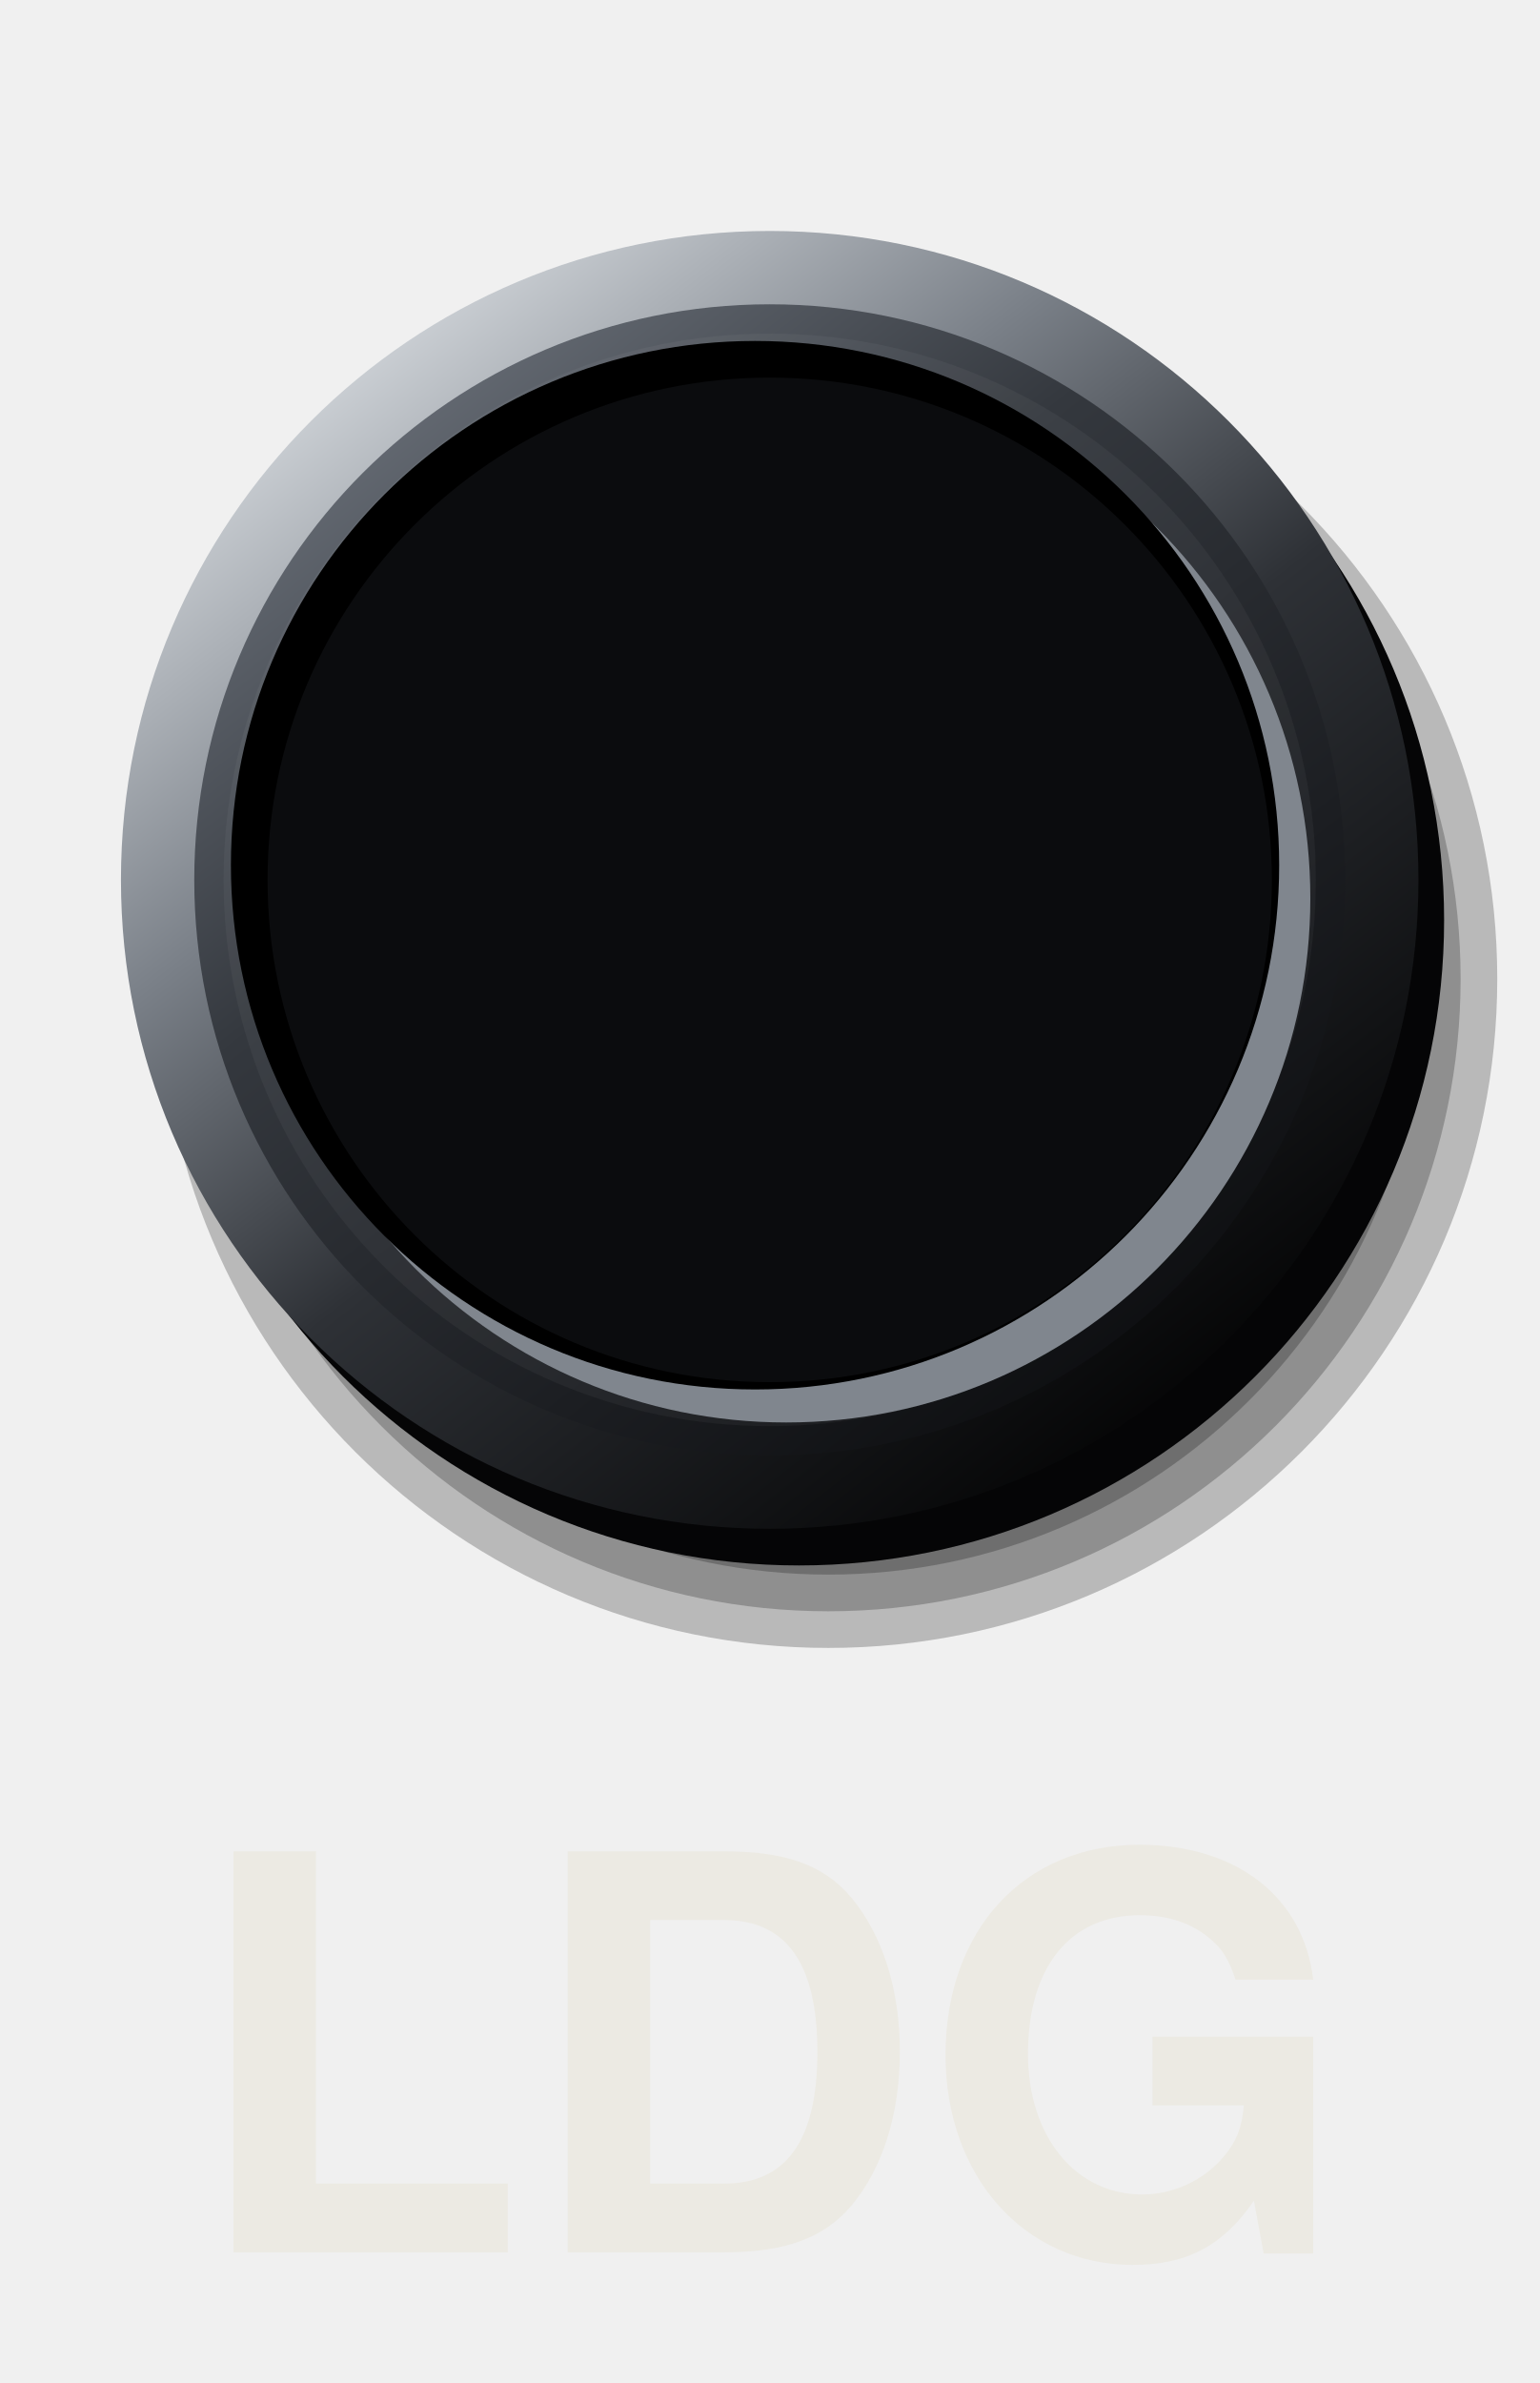
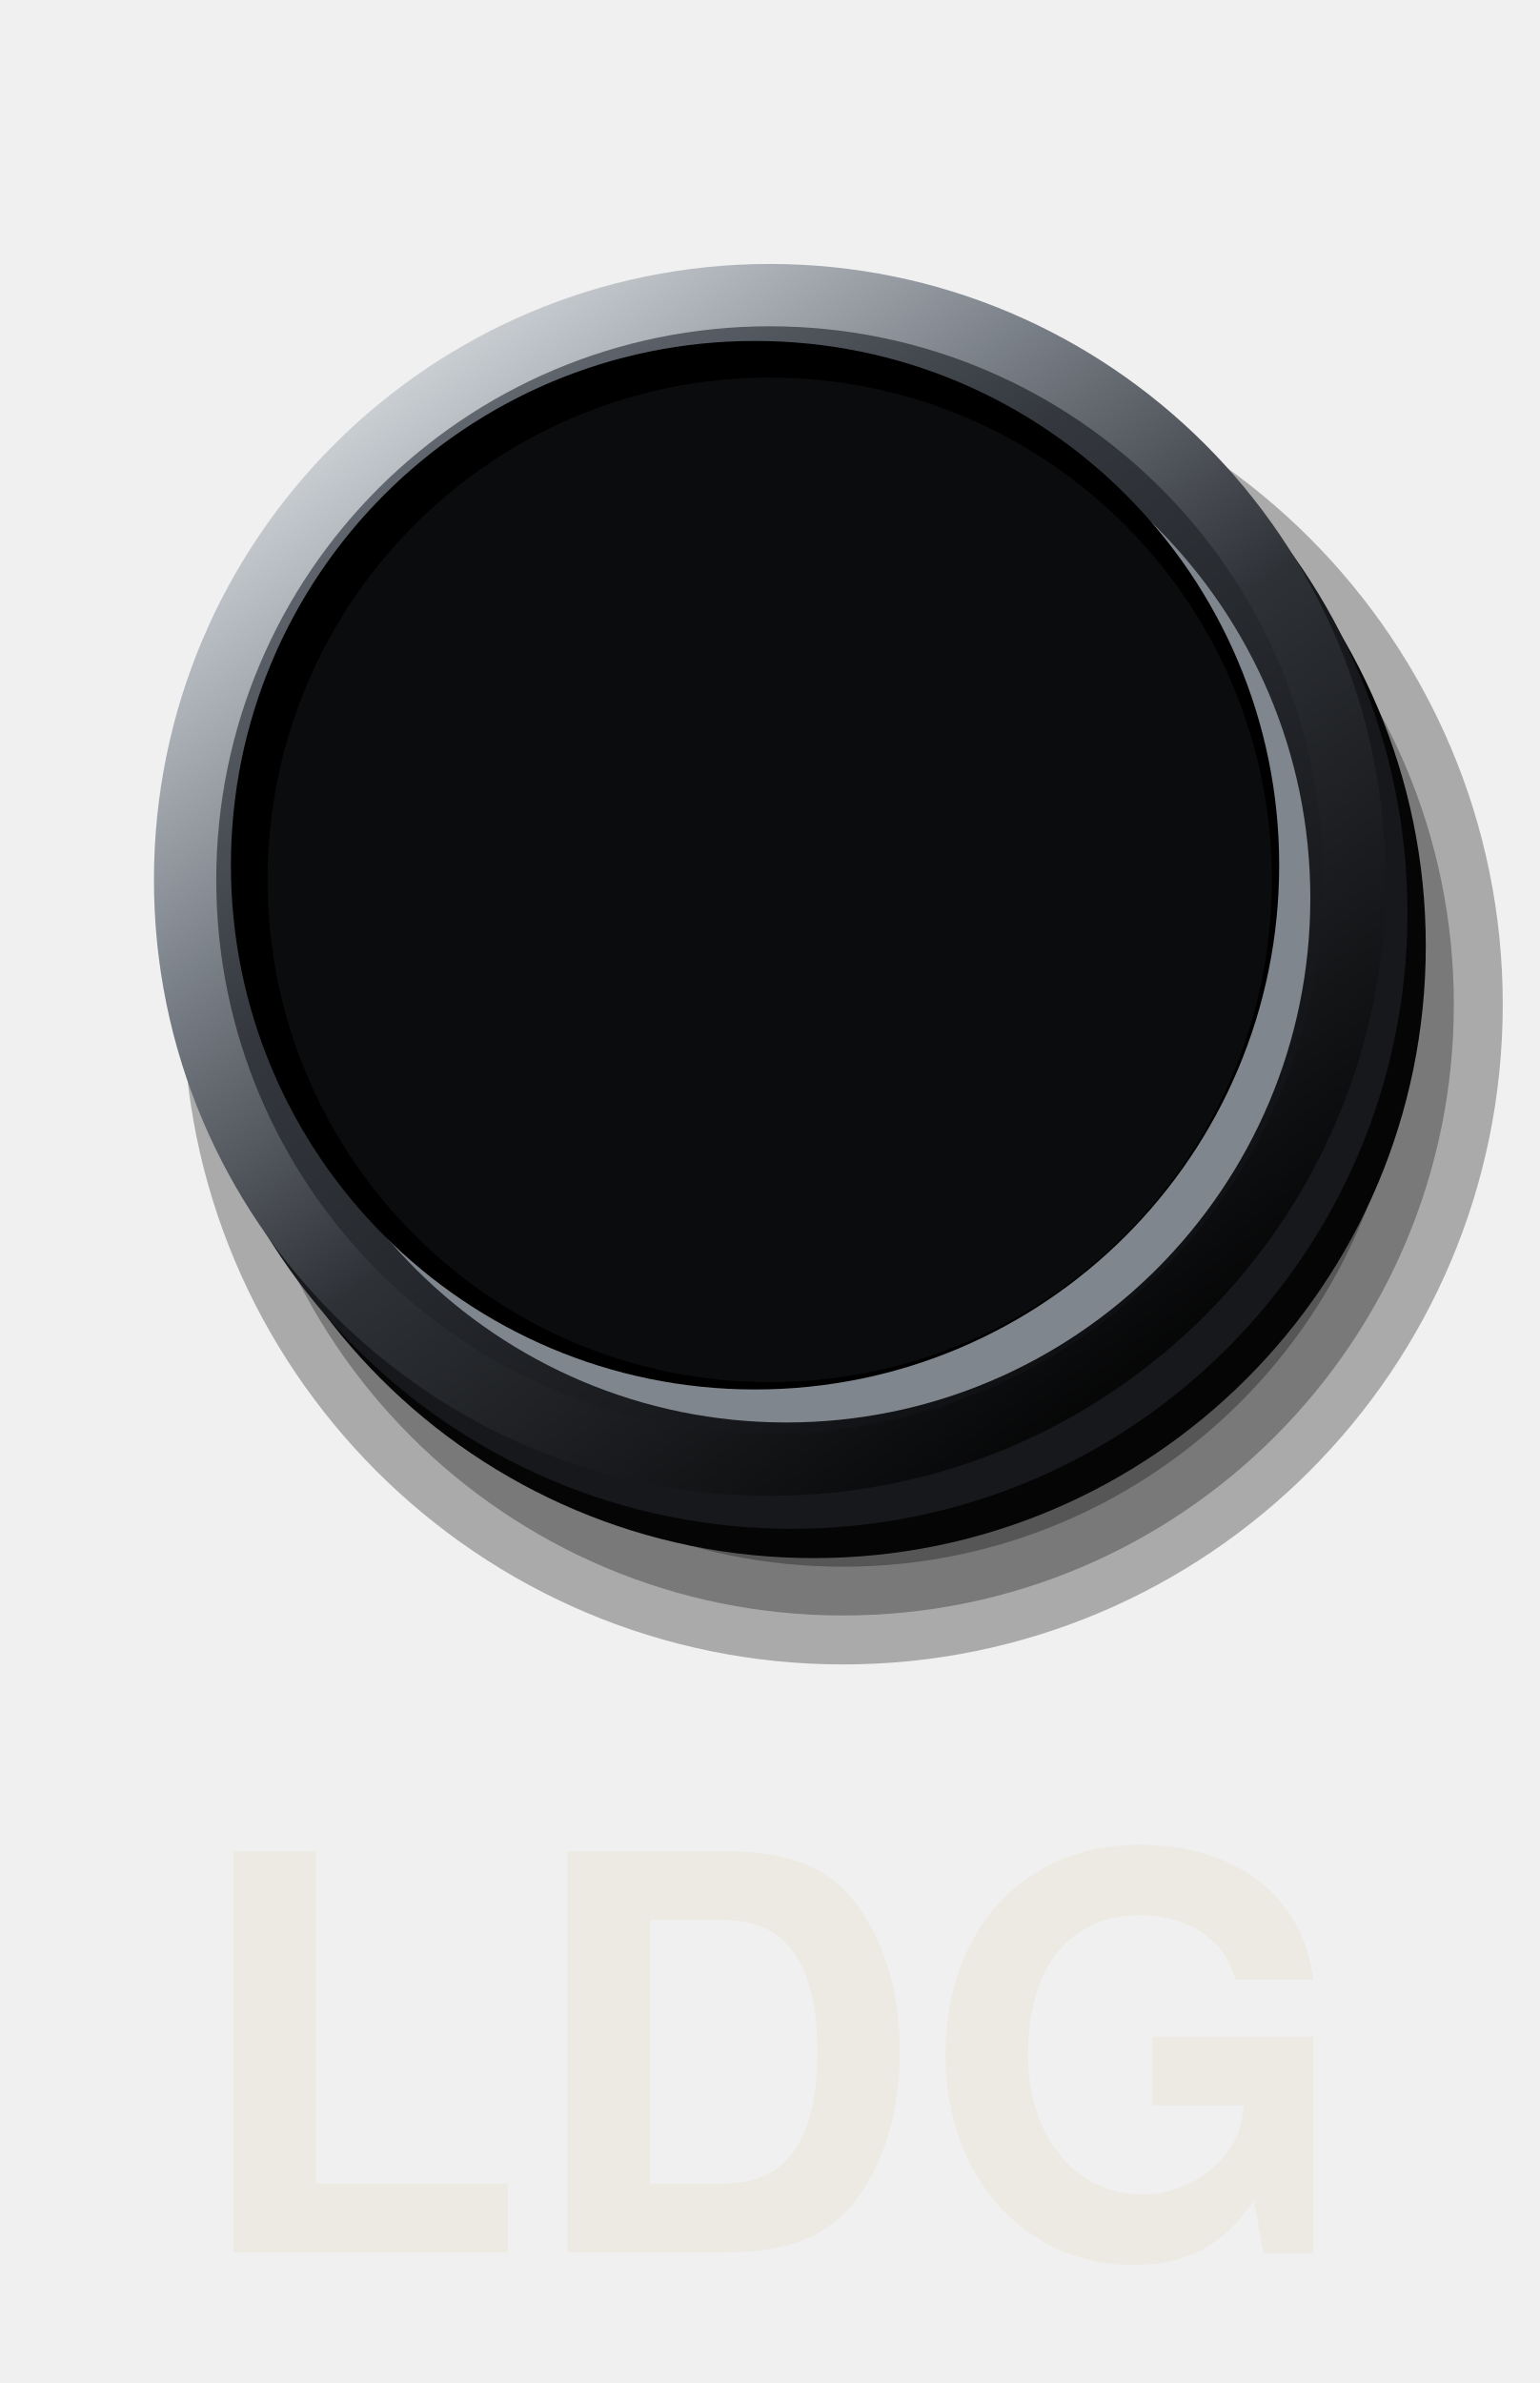
<svg xmlns="http://www.w3.org/2000/svg" viewBox="0 0 84 130" width="84" height="130">
  <defs>
    <linearGradient id="a" x1="0.15" y1="0.05" x2="0.85" y2="0.95">
      <stop offset="0" stop-color="#6B717A" />
      <stop offset="0.35" stop-color="#34383E" />
      <stop offset="0.72" stop-color="#1C1E22" />
      <stop offset="1" stop-color="#0B0C0E" />
    </linearGradient>
    <linearGradient id="b" x1="0.15" y1="0.05" x2="0.85" y2="0.95">
      <stop offset="0" stop-color="#DDE1E5" />
      <stop offset="0.3" stop-color="#7A8088" />
      <stop offset="0.55" stop-color="#2E3136" />
      <stop offset="1" stop-color="#000" />
    </linearGradient>
  </defs>
-   <circle cx="45.2" cy="53.4" r="36.5" fill="#000" fill-opacity="0.23" />
-   <circle cx="45.2" cy="53.4" r="34.5" fill="#000" fill-opacity="0.23" />
-   <circle cx="45.2" cy="53.4" r="32.5" fill="#000" fill-opacity="0.23" />
-   <circle cx="45.2" cy="53.4" r="30.5" fill="#000" fill-opacity="0.23" />
-   <circle cx="43.6" cy="50.2" r="35.2" fill="#050506" />
-   <circle cx="42" cy="48" r="35.4" fill="url(#b)" />
-   <circle cx="42" cy="48" r="31.4" fill="url(#a)" />
-   <circle cx="42" cy="48" r="29.8" fill="#FFFFFF" fill-opacity="0.04" />
+   <circle cx="46" cy="54.8" r="36" fill="#000" fill-opacity="0.29" />
+   <circle cx="46" cy="54.8" r="33.33" fill="#000" fill-opacity="0.29" />
+   <circle cx="46" cy="54.8" r="30.67" fill="#000" fill-opacity="0.29" />
+   <circle cx="46" cy="54.8" r="28" fill="#000" fill-opacity="0.29" />
+   <circle cx="44.4" cy="51.6" r="33.4" fill="#050506" />
+   <circle cx="43.2" cy="49.8" r="33.6" fill="#16181B" />
+   <circle cx="42" cy="48" r="33.6" fill="url(#b)" />
+   <circle cx="42" cy="48" r="30.2" fill="url(#a)" />
  <circle cx="42.9" cy="49" r="28.6" fill="#80868E" />
  <circle cx="41.2" cy="47.2" r="28.6" fill="#000" />
  <circle cx="42" cy="48" r="27.4" fill="#0B0C0E" />
  <text x="42" y="116" font-size="30" font-family="Helvetica, Arial, sans-serif" font-weight="bold" fill="#ECEAE3" text-anchor="middle" dominant-baseline="central">LDG</text>
</svg>
